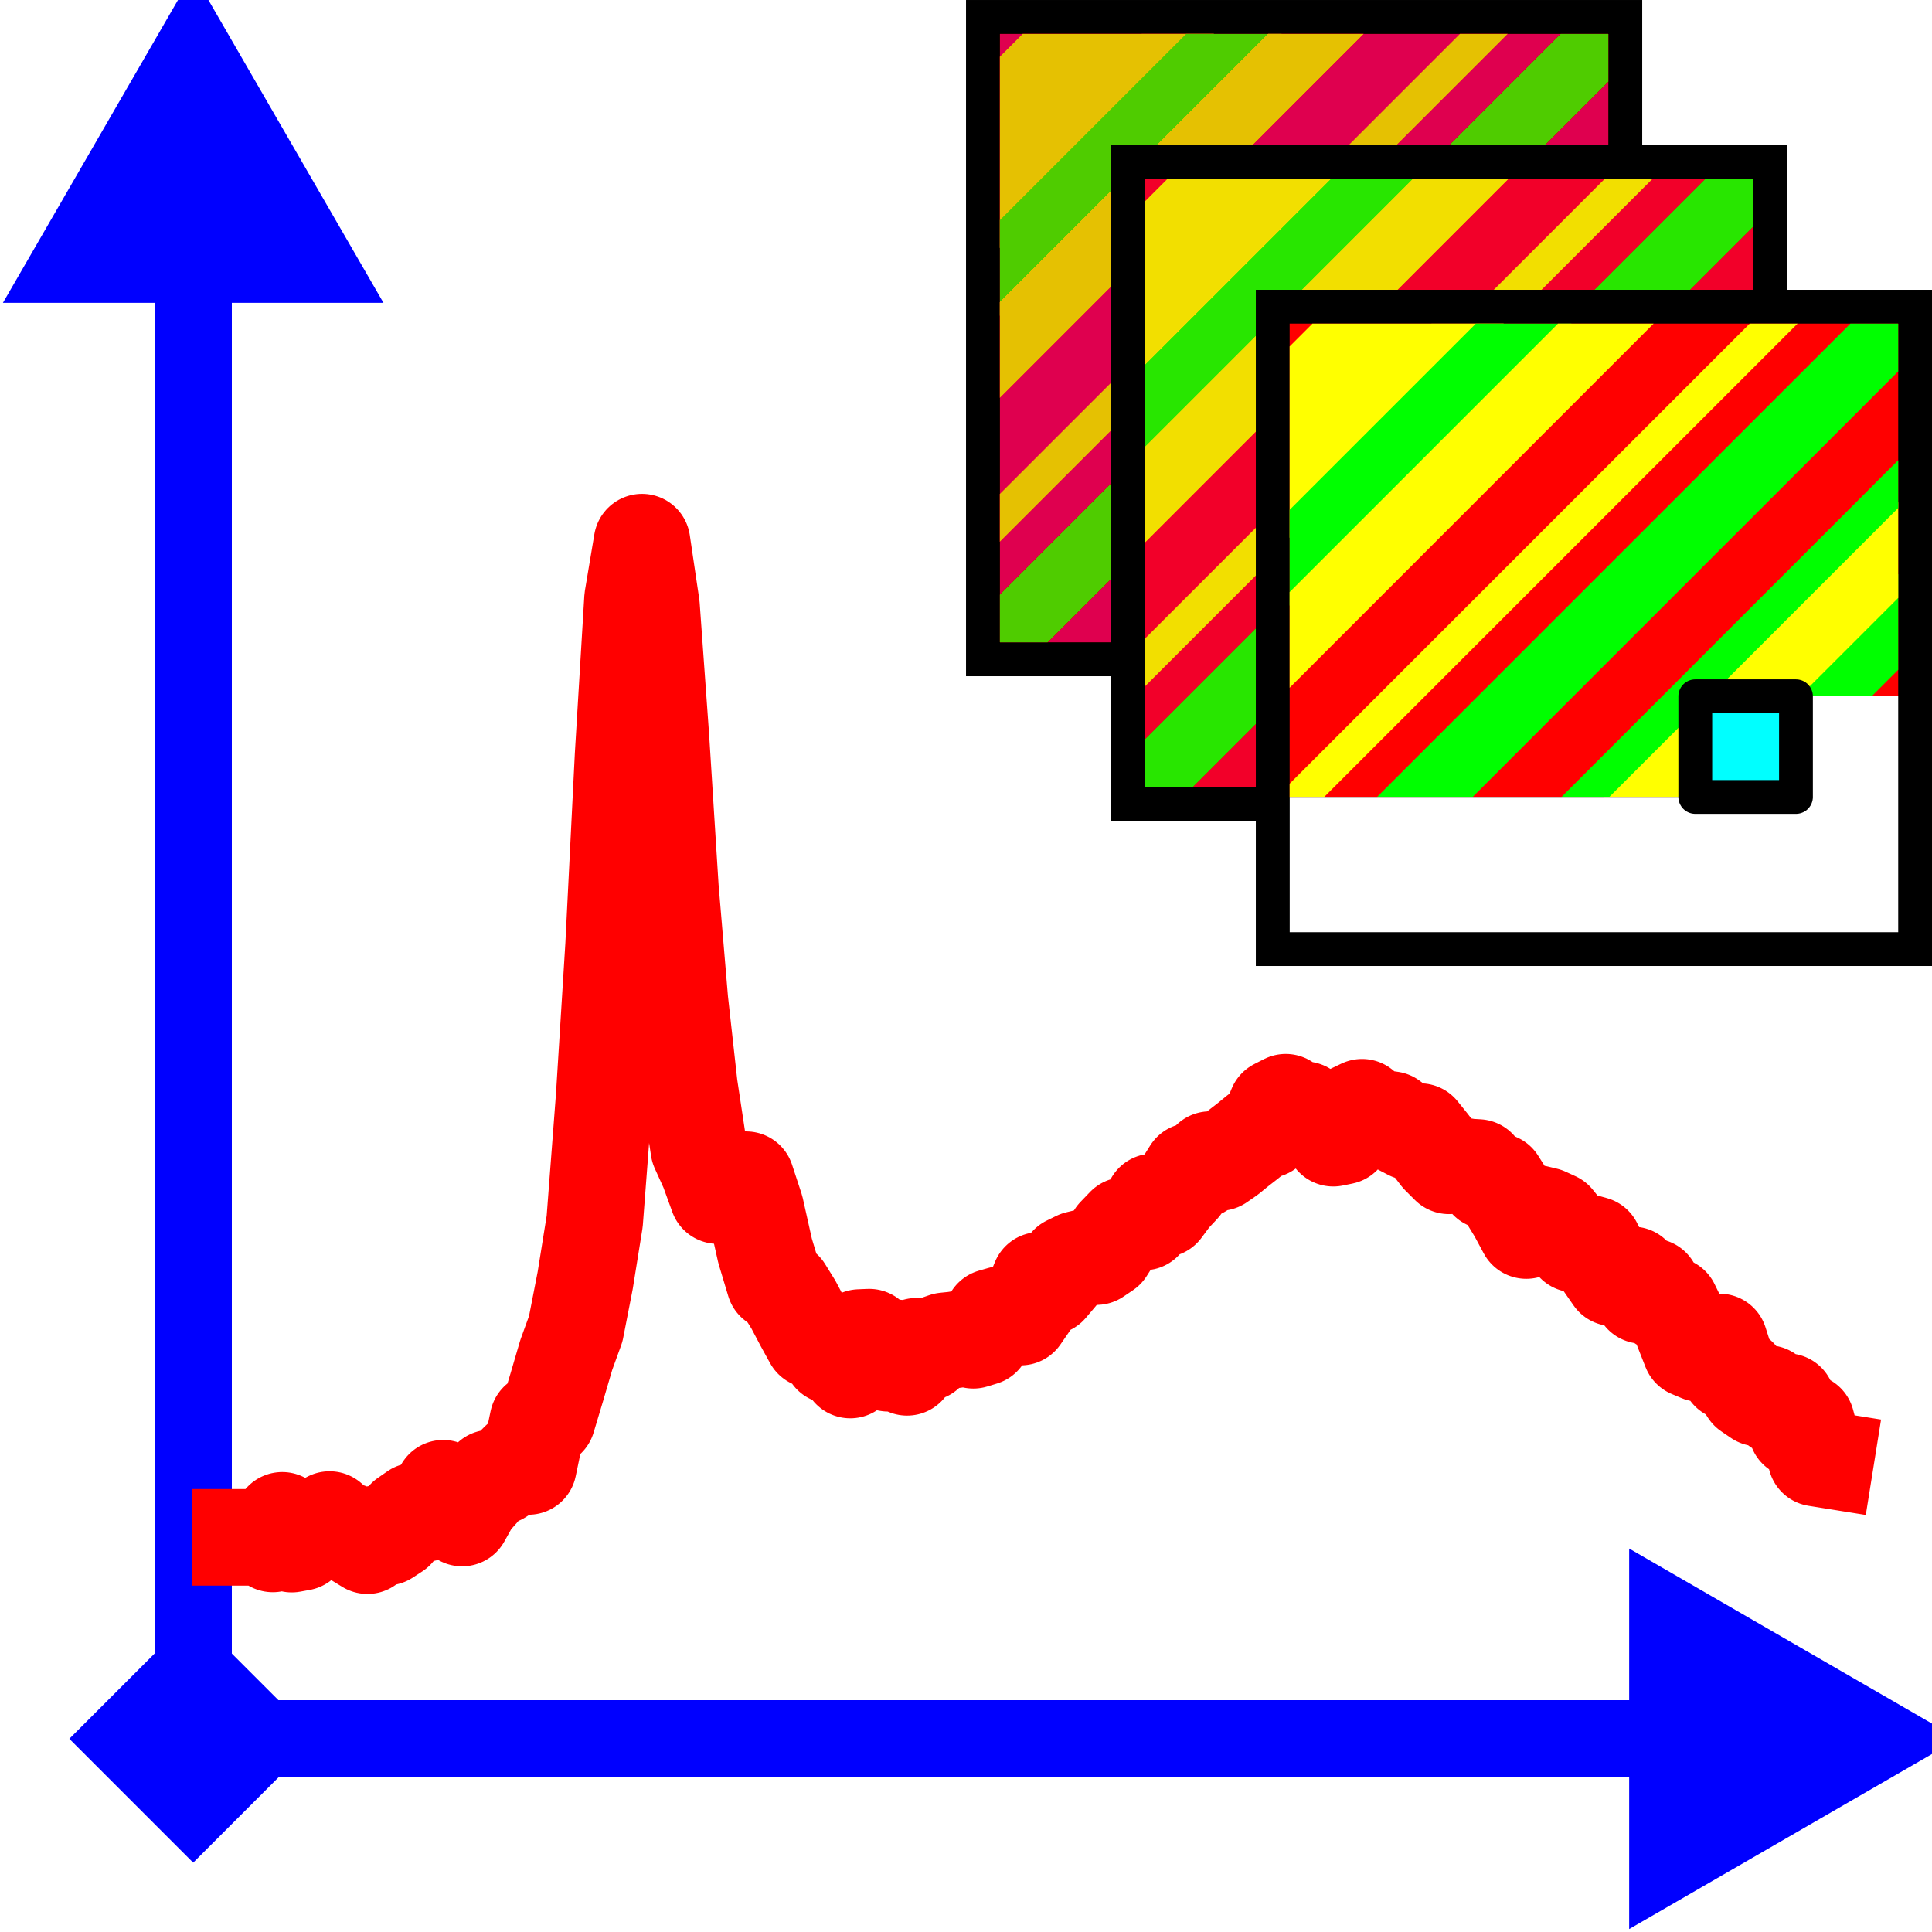
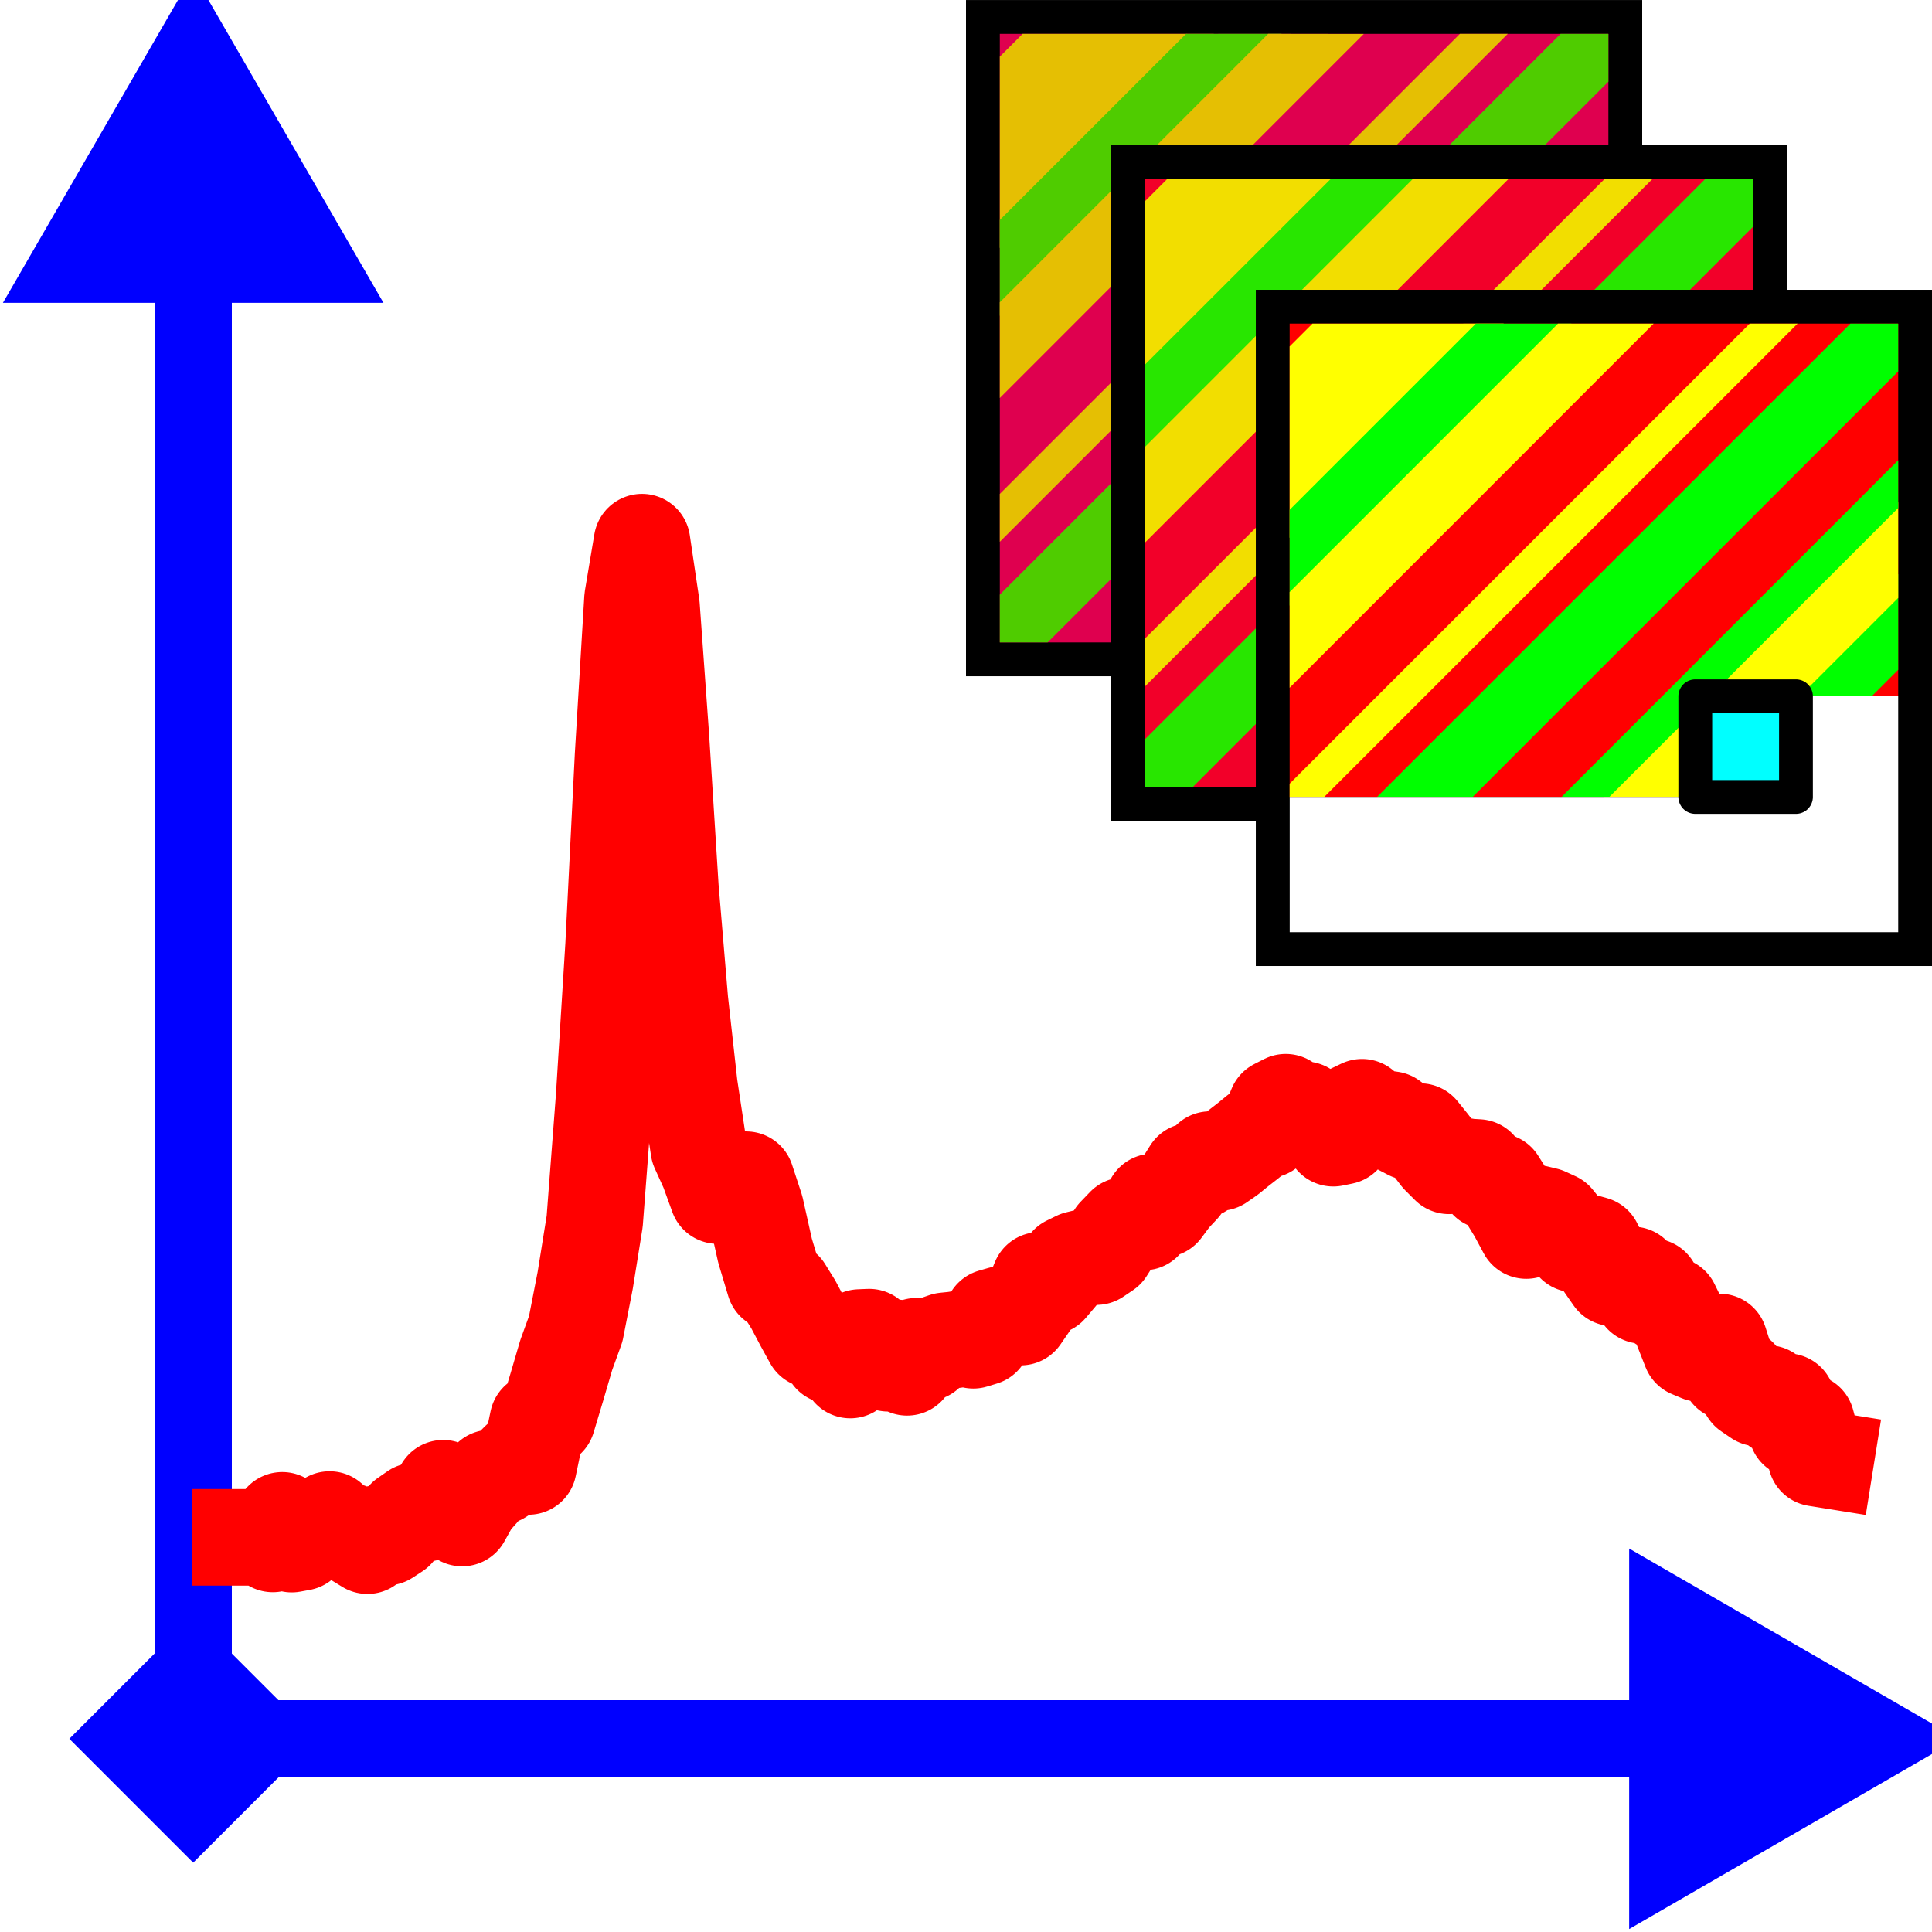
<svg xmlns="http://www.w3.org/2000/svg" width="10mm" height="10mm" version="1.1" viewBox="0 0 10 10">
  <defs>
    <marker id="SquareS" overflow="visible" orient="auto">
      <path transform="scale(.2)" d="m-5-5v10h10v-10h-10z" fill="#00f" fill-rule="evenodd" stroke="#00f" stroke-width="1pt" />
    </marker>
    <marker id="TriangleOutM" overflow="visible" orient="auto">
      <path transform="scale(.4)" d="m5.77 0-8.65 5v-10l8.65 5z" fill="#00f" fill-rule="evenodd" stroke="#00f" stroke-width="1pt" />
    </marker>
    <marker id="TriangleInM" overflow="visible" orient="auto">
      <path transform="scale(-.4)" d="m5.77 0-8.65 5v-10l8.65 5z" fill="#00f" fill-rule="evenodd" stroke="#00f" stroke-width="1pt" />
    </marker>
-     <filter id="filter1915" color-interpolation-filters="sRGB">
-       <feColorMatrix result="color1" type="hueRotate" values="345" />
-       <feColorMatrix result="fbSourceGraphic" type="saturate" values="1" />
-       <feColorMatrix in="fbSourceGraphic" result="fbSourceGraphicAlpha" values="0 0 0 -1 0 0 0 0 -1 0 0 0 0 -1 0 0 0 0 1 0" />
-       <feColorMatrix in="fbSourceGraphic" result="color1" type="hueRotate" values="345" />
-       <feColorMatrix result="fbSourceGraphic" type="saturate" values="1" />
-       <feColorMatrix in="fbSourceGraphic" result="fbSourceGraphicAlpha" values="0 0 0 -1 0 0 0 0 -1 0 0 0 0 -1 0 0 0 0 1 0" />
-       <feColorMatrix in="fbSourceGraphic" result="fbSourceGraphic" values="1 0 0 -0.05 -0 0 1 0 -0.05 -0 0 0 1 -0.05 -0 0 0 0 1 0" />
-       <feColorMatrix in="fbSourceGraphic" result="fbSourceGraphicAlpha" values="0 0 0 -1 0 0 0 0 -1 0 0 0 0 -1 0 0 0 0 1 0" />
-       <feColorMatrix in="fbSourceGraphic" values="1 0 0 -0.05 -0 0 1 0 -0.05 -0 0 0 1 -0.05 -0 0 0 0 1 0" />
-     </filter>
-     <filter id="filter1921" color-interpolation-filters="sRGB">
-       <feColorMatrix result="color1" type="hueRotate" values="345" />
-       <feColorMatrix result="fbSourceGraphic" type="saturate" values="1" />
-       <feColorMatrix in="fbSourceGraphic" result="fbSourceGraphicAlpha" values="0 0 0 -1 0 0 0 0 -1 0 0 0 0 -1 0 0 0 0 1 0" />
-       <feColorMatrix in="fbSourceGraphic" values="1 0 0 -0.05 -0 0 1 0 -0.05 -0 0 0 1 -0.05 -0 0 0 0 1 0" />
-     </filter>
-     <clipPath id="clipPath1480-4-2">
+     <clipPath id="clipPath1480-4">
      <path d="m2.408 288.608v7h5.999v-1.489h3.001v-5.511h-3.001z" fill="#fff" />
    </clipPath>
  </defs>
  <rect x="-2.8060914e-8" y="1.5625e-7" width="10" height="10" fill="#fff" />
  <text x="-1.057" y="4.191" fill="#000000" font-family="sans-serif" font-size="10.583px" letter-spacing="0px" stroke-width=".265" word-spacing="0px" style="line-height:1.25" xml:space="preserve">
    <tspan x="-1.057" y="13.555" stroke-width=".265" />
  </text>
  <path d="m1 1v8h8" fill="none" marker-end="url(#TriangleOutM)" marker-mid="url(#SquareS)" marker-start="url(#TriangleInM)" stroke="#00f" stroke-linejoin="round" stroke-width=".4" />
  <path d="m9.45 7.555-0.05-8e-3 -0.05-0.186-0.05 0.039-0.05-0.145-0.05 0.027-0.05-0.069-0.05 0.023-0.05-0.034-0.05-0.077-0.05-0.023-0.05-0.156-0.05 0.051-0.05 9e-3 -0.05-0.021-0.05-0.127-0.05-0.102-0.05-0.011-0.05-0.085-0.05 0.045-0.05-0.106-0.05 0.015-0.05 1.5e-4 -0.05-0.072-0.05-0.1-0.05-0.014-0.05 0.011-0.05-0.062-0.05-0.062-0.05-0.023-0.05-0.012-0.05 0.089-0.05-0.093-0.05-0.082-0.05-0.079-0.05-2e-3 -0.05-0.07-0.05-3e-3 -0.05-9e-3 -0.05 3e-3 -0.05-0.05-0.05-0.065-0.05-0.062-0.05 2e-3 -0.05-0.026-0.05-0.038-0.05-7e-3 -0.05-0.014-0.05-0.043-0.05 0.024-0.05 0.126-0.049 0.01-0.05-0.066-0.049-0.038-0.049-0.043-0.049 0.01-0.049-0.049-0.049 0.025-0.049 0.118-0.049 0.017-0.049 0.04-0.049 0.038-0.049 0.04-0.049 0.034-0.049-0.015-0.049 0.054-0.049 6e-3 -0.049 0.078-0.049 0.052-0.049 0.066-0.049-0.037-0.049 0.104-0.049 7e-3 -0.049 0.011-0.049 0.051-0.049 0.077-0.049 0.033-0.049 2e-3 -0.049 0.012-0.049 0.024-0.049 0.059-0.049 0.058-0.049-0.032-0.049 0.119-0.049 0.071-0.049-0.022-0.049 8e-3 -0.049 0.014-0.049 0.105-0.049 0.015-0.049-0.01-0.049 8e-3 -0.049 5e-3 -0.049 0.017-0.049 0.045-0.049-0.034-0.049 0.109-0.049-0.1-0.049 0.079-0.049-9e-3 -0.049-0.126-0.049 2e-3 -0.049 0.168-0.049-0.113-0.049 0.038-0.049-0.074-0.049-7e-3 -0.049-0.089-0.049-0.093-0.049-0.079-0.049-0.037-0.049-0.163-0.049-0.219-0.049-0.149-0.049-1e-3 -0.049 0.084-0.049-9.1e-4 -0.049-0.135-0.049-0.108-0.049-0.324-0.049-0.441-0.049-0.583-0.049-0.778-0.049-0.682-0.049-0.331-0.049 0.292-0.049 0.814-0.049 0.982-0.049 0.786-0.049 0.642-0.049 0.305-0.049 0.251-0.049 0.135-0.049 0.167-0.049 0.163-0.049 0.012-0.049 0.235-0.049-0.03-0.049 0.049-0.049 0.032-0.049 9e-3 -0.049 0.064-0.049 0.055-0.049 0.088-0.049-0.088-0.049-0.066-0.049 0.12-0.049 0.011-0.049-0.013-0.049 0.034-0.049 0.069-0.049 0.032-0.049-0.018-0.049 0.062-0.049-0.03-0.049-0.045-0.049-0.014-0.049-0.046-0.049 0.055-0.049-3e-3 -0.049 0.066-0.049 9e-3 -0.049-0.123-0.049 0.122-0.049-0.046-0.049 0.012h-0.068" fill="none" stroke="#f00" stroke-linecap="square" stroke-linejoin="round" stroke-width=".5" />
-   <g transform="matrix(.5 0 0 .5 5 1.5624999e-7)">
-     <rect x="-5.5511151e-17" width="10" height="10" fill="#fff" />
-     <g transform="matrix(.7 0 0 .7 -1.335381 -201.6755)" filter="url(#filter1915)">
+   <g transform="translate(-4.06539 .6796683)">
+     <g transform="matrix(.5 0 0 .5 9.06539 4.612)">
+       <rect y="-10.583" width="7" height="7" stroke-width=".7" />
+       <rect x=".35" y="-10.233" width="6.3" height="6.3" fill="#df004f" stroke-width=".7" />
+       <g shape-rendering="auto">
+         <path d="m6.65-7.64-3.706 3.706 3.704e-4 3.7e-4h0.989l2.717-2.717z" color="#000000" color-rendering="auto" dominant-baseline="auto" fill="#4fcc00" image-rendering="auto" solid-color="#000000" stroke-width=".185" style="font-feature-settings:normal;font-variant-alternates:normal;font-variant-caps:normal;font-variant-ligatures:normal;font-variant-numeric:normal;font-variant-position:normal;isolation:auto;mix-blend-mode:normal;shape-padding:0;text-decoration-color:#000000;text-decoration-line:none;text-decoration-style:solid;text-indent:0;text-orientation:mixed;text-transform:none;white-space:normal" />
+         <path d="m6.155-10.233-5.805 5.805v0.495h0.495l5.805-5.805v-0.495z" color="#000000" color-rendering="auto" dominant-baseline="auto" fill="#4fcc00" image-rendering="auto" solid-color="#000000" stroke-width=".185" style="font-feature-settings:normal;font-variant-alternates:normal;font-variant-caps:normal;font-variant-ligatures:normal;font-variant-numeric:normal;font-variant-position:normal;isolation:auto;mix-blend-mode:normal;shape-padding:0;text-decoration-color:#000000;text-decoration-line:none;text-decoration-style:solid;text-indent:0;text-orientation:mixed;text-transform:none;white-space:normal" />
+         <g transform="matrix(.7 0 0 .7 -1.335381 -212.2589)" fill="#e5bf03">
+           <path transform="matrix(.2645833 0 0 .2645833 1.907687 288.1079)" d="m27.607 1.891-25.717 25.717v2.67l0.002 2e-3 0.664-0.664 27.055-27.055 0.67-0.67z" color="#000000" color-rendering="auto" dominant-baseline="auto" image-rendering="auto" solid-color="#000000" style="font-feature-settings:normal;font-variant-alternates:normal;font-variant-caps:normal;font-variant-ligatures:normal;font-variant-numeric:normal;font-variant-position:normal;isolation:auto;mix-blend-mode:normal;shape-padding:0;text-decoration-color:#000000;text-decoration-line:none;text-decoration-style:solid;text-indent:0;text-orientation:mixed;text-transform:none;white-space:normal" />
+           <path transform="matrix(.2645833 0 0 .2645833 1.907687 288.1079)" d="m35.906 11.877-1.334 1.334-21.363 21.357-1.338 1.336 2e-3 2e-3h5.342l18.691-18.684z" color="#000000" color-rendering="auto" dominant-baseline="auto" image-rendering="auto" solid-color="#000000" style="font-feature-settings:normal;font-variant-alternates:normal;font-variant-caps:normal;font-variant-ligatures:normal;font-variant-numeric:normal;font-variant-position:normal;isolation:auto;mix-blend-mode:normal;shape-padding:0;text-decoration-color:#000000;text-decoration-line:none;text-decoration-style:solid;text-indent:0;text-orientation:mixed;text-transform:none;white-space:normal" />
+           <path transform="matrix(.2645833 0 0 .2645833 1.907687 288.1079)" d="m35.906 23.312-1.334 1.334-9.93 9.922-1.336 1.336 2e-3 2e-3h5.342l7.256-7.252z" color="#000000" color-rendering="auto" dominant-baseline="auto" image-rendering="auto" solid-color="#000000" style="font-feature-settings:normal;font-variant-alternates:normal;font-variant-caps:normal;font-variant-ligatures:normal;font-variant-numeric:normal;font-variant-position:normal;isolation:auto;mix-blend-mode:normal;shape-padding:0;text-decoration-color:#000000;text-decoration-line:none;text-decoration-style:solid;text-indent:0;text-orientation:mixed;text-transform:none;white-space:normal" />
+         </g>
+         <g stroke-width=".185">
+           <path d="m6.65-8.818-0.124 0.123-4.637 4.639-0.124 0.123 3.612e-4 3.7e-4h0.496l4.39-4.391z" color="#000000" color-rendering="auto" dominant-baseline="auto" fill="#4fcc00" image-rendering="auto" solid-color="#000000" style="font-feature-settings:normal;font-variant-alternates:normal;font-variant-caps:normal;font-variant-ligatures:normal;font-variant-numeric:normal;font-variant-position:normal;isolation:auto;mix-blend-mode:normal;shape-padding:0;text-decoration-color:#000000;text-decoration-line:none;text-decoration-style:solid;text-indent:0;text-orientation:mixed;text-transform:none;white-space:normal" />
+           <path d="m0.586-10.233-0.236 0.236v1.98l3.6116e-4 3.71e-4 0.495-0.496 1.226-1.226 0.494-0.494z" color="#000000" color-rendering="auto" dominant-baseline="auto" fill="#e5bf03" image-rendering="auto" solid-color="#000000" style="font-feature-settings:normal;font-variant-alternates:normal;font-variant-caps:normal;font-variant-ligatures:normal;font-variant-numeric:normal;font-variant-position:normal;isolation:auto;mix-blend-mode:normal;shape-padding:0;text-decoration-color:#000000;text-decoration-line:none;text-decoration-style:solid;text-indent:0;text-orientation:mixed;text-transform:none;white-space:normal" />
+           <path d="m2.278-10.233-1.928 1.927v0.991l3.6116e-4 3.71e-4 0.247-0.249 2.423-2.423 0.247-0.247z" color="#000000" color-rendering="auto" dominant-baseline="auto" fill="#4fcc00" image-rendering="auto" solid-color="#000000" style="font-feature-settings:normal;font-variant-alternates:normal;font-variant-caps:normal;font-variant-ligatures:normal;font-variant-numeric:normal;font-variant-position:normal;isolation:auto;mix-blend-mode:normal;shape-padding:0;text-decoration-color:#000000;text-decoration-line:none;text-decoration-style:solid;text-indent:0;text-orientation:mixed;text-transform:none;white-space:normal" />
+           <path d="m3.128-10.233-2.778 2.779v0.99l3.6116e-4 3.71e-4 0.247-0.247 3.273-3.274 0.247-0.247z" color="#000000" color-rendering="auto" dominant-baseline="auto" fill="#e5bf03" image-rendering="auto" solid-color="#000000" style="font-feature-settings:normal;font-variant-alternates:normal;font-variant-caps:normal;font-variant-ligatures:normal;font-variant-numeric:normal;font-variant-position:normal;isolation:auto;mix-blend-mode:normal;shape-padding:0;text-decoration-color:#000000;text-decoration-line:none;text-decoration-style:solid;text-indent:0;text-orientation:mixed;text-transform:none;white-space:normal" />
+         </g>
+       </g>
+     </g>
+     <rect x="9.815" y=".07" width="3.5" height="3.5" stroke-width=".35" />
+     <g transform="matrix(.5 0 0 .5 9.06539 -.6796668)">
+       <rect x="1.85" y="1.85" width="6.3" height="6.3" fill="#f20029" stroke-width=".7" />
+       <g shape-rendering="auto">
+         <path d="m8.15 4.443-3.706 3.706 3.7e-4 3.704e-4h0.989l2.717-2.717z" color="#000000" color-rendering="auto" dominant-baseline="auto" fill="#28e600" image-rendering="auto" solid-color="#000000" stroke-width=".185" style="font-feature-settings:normal;font-variant-alternates:normal;font-variant-caps:normal;font-variant-ligatures:normal;font-variant-numeric:normal;font-variant-position:normal;isolation:auto;mix-blend-mode:normal;shape-padding:0;text-decoration-color:#000000;text-decoration-line:none;text-decoration-style:solid;text-indent:0;text-orientation:mixed;text-transform:none;white-space:normal" />
+         <path d="m7.655 1.85-5.805 5.805v0.495h0.495l5.805-5.805v-0.495z" color="#000000" color-rendering="auto" dominant-baseline="auto" fill="#28e600" image-rendering="auto" solid-color="#000000" stroke-width=".185" style="font-feature-settings:normal;font-variant-alternates:normal;font-variant-caps:normal;font-variant-ligatures:normal;font-variant-numeric:normal;font-variant-position:normal;isolation:auto;mix-blend-mode:normal;shape-padding:0;text-decoration-color:#000000;text-decoration-line:none;text-decoration-style:solid;text-indent:0;text-orientation:mixed;text-transform:none;white-space:normal" />
+         <g transform="matrix(.7 0 0 .7 .164619 -200.1755)" fill="#f2de00">
+           <path transform="matrix(.2645833 0 0 .2645833 1.907687 288.1079)" d="m27.607 1.891-25.717 25.717v2.67l0.002 2e-3 0.664-0.664 27.055-27.055 0.67-0.67z" color="#000000" color-rendering="auto" dominant-baseline="auto" image-rendering="auto" solid-color="#000000" style="font-feature-settings:normal;font-variant-alternates:normal;font-variant-caps:normal;font-variant-ligatures:normal;font-variant-numeric:normal;font-variant-position:normal;isolation:auto;mix-blend-mode:normal;shape-padding:0;text-decoration-color:#000000;text-decoration-line:none;text-decoration-style:solid;text-indent:0;text-orientation:mixed;text-transform:none;white-space:normal" />
+           <path transform="matrix(.2645833 0 0 .2645833 1.907687 288.1079)" d="m35.906 11.877-1.334 1.334-21.363 21.357-1.338 1.336 2e-3 2e-3h5.342l18.691-18.684z" color="#000000" color-rendering="auto" dominant-baseline="auto" image-rendering="auto" solid-color="#000000" style="font-feature-settings:normal;font-variant-alternates:normal;font-variant-caps:normal;font-variant-ligatures:normal;font-variant-numeric:normal;font-variant-position:normal;isolation:auto;mix-blend-mode:normal;shape-padding:0;text-decoration-color:#000000;text-decoration-line:none;text-decoration-style:solid;text-indent:0;text-orientation:mixed;text-transform:none;white-space:normal" />
+           <path transform="matrix(.2645833 0 0 .2645833 1.907687 288.1079)" d="m35.906 23.312-1.334 1.334-9.93 9.922-1.336 1.336 2e-3 2e-3h5.342l7.256-7.252z" color="#000000" color-rendering="auto" dominant-baseline="auto" image-rendering="auto" solid-color="#000000" style="font-feature-settings:normal;font-variant-alternates:normal;font-variant-caps:normal;font-variant-ligatures:normal;font-variant-numeric:normal;font-variant-position:normal;isolation:auto;mix-blend-mode:normal;shape-padding:0;text-decoration-color:#000000;text-decoration-line:none;text-decoration-style:solid;text-indent:0;text-orientation:mixed;text-transform:none;white-space:normal" />
+         </g>
+         <g stroke-width=".185">
+           <path d="m8.15 3.265-0.124 0.123-4.637 4.639-0.124 0.123 3.61e-4 3.704e-4h0.496l4.39-4.391z" color="#000000" color-rendering="auto" dominant-baseline="auto" fill="#28e600" image-rendering="auto" solid-color="#000000" style="font-feature-settings:normal;font-variant-alternates:normal;font-variant-caps:normal;font-variant-ligatures:normal;font-variant-numeric:normal;font-variant-position:normal;isolation:auto;mix-blend-mode:normal;shape-padding:0;text-decoration-color:#000000;text-decoration-line:none;text-decoration-style:solid;text-indent:0;text-orientation:mixed;text-transform:none;white-space:normal" />
+           <path d="m2.086 1.85-0.236 0.236v1.98l3.62e-4 3.704e-4 0.495-0.496 1.226-1.226 0.494-0.494z" color="#000000" color-rendering="auto" dominant-baseline="auto" fill="#f2de00" image-rendering="auto" solid-color="#000000" style="font-feature-settings:normal;font-variant-alternates:normal;font-variant-caps:normal;font-variant-ligatures:normal;font-variant-numeric:normal;font-variant-position:normal;isolation:auto;mix-blend-mode:normal;shape-padding:0;text-decoration-color:#000000;text-decoration-line:none;text-decoration-style:solid;text-indent:0;text-orientation:mixed;text-transform:none;white-space:normal" />
+           <path d="m3.778 1.85-1.928 1.927v0.991l3.62e-4 3.704e-4 0.247-0.249 2.423-2.423 0.247-0.247z" color="#000000" color-rendering="auto" dominant-baseline="auto" fill="#28e600" image-rendering="auto" solid-color="#000000" style="font-feature-settings:normal;font-variant-alternates:normal;font-variant-caps:normal;font-variant-ligatures:normal;font-variant-numeric:normal;font-variant-position:normal;isolation:auto;mix-blend-mode:normal;shape-padding:0;text-decoration-color:#000000;text-decoration-line:none;text-decoration-style:solid;text-indent:0;text-orientation:mixed;text-transform:none;white-space:normal" />
+           <path d="m4.628 1.85-2.778 2.779v0.99l3.62e-4 3.704e-4 0.247-0.247 3.273-3.274 0.247-0.247z" color="#000000" color-rendering="auto" dominant-baseline="auto" fill="#f2de00" image-rendering="auto" solid-color="#000000" style="font-feature-settings:normal;font-variant-alternates:normal;font-variant-caps:normal;font-variant-ligatures:normal;font-variant-numeric:normal;font-variant-position:normal;isolation:auto;mix-blend-mode:normal;shape-padding:0;text-decoration-color:#000000;text-decoration-line:none;text-decoration-style:solid;text-indent:0;text-orientation:mixed;text-transform:none;white-space:normal" />
+         </g>
+       </g>
+     </g>
+     <g transform="matrix(.35 0 0 .35 9.8977 -100.0174)">
      <rect x="1.908" y="288.108" width="10" height="10" />
      <text x="0.85" y="292.299" fill="#000000" font-family="sans-serif" font-size="10.583px" letter-spacing="0px" stroke-width=".265" word-spacing="0px" style="line-height:1.25" xml:space="preserve">
        <tspan x="0.85" y="301.663" stroke-width=".265" />
      </text>
-       <rect x="2.408" y="288.608" width="9" height="9" fill="#f00" />
-       <g shape-rendering="auto">
-         <path transform="matrix(.2645833 0 0 .2645833 1.907687 288.1079)" d="m35.906 15.893-20.012 20.012 2e-3 2e-3h5.342l14.668-14.668z" color="#000000" color-rendering="auto" dominant-baseline="auto" fill="#0f0" image-rendering="auto" solid-color="#000000" style="font-feature-settings:normal;font-variant-alternates:normal;font-variant-caps:normal;font-variant-ligatures:normal;font-variant-numeric:normal;font-variant-position:normal;isolation:auto;mix-blend-mode:normal;shape-padding:0;text-decoration-color:#000000;text-decoration-line:none;text-decoration-style:solid;text-indent:0;text-orientation:mixed;text-transform:none;white-space:normal" />
-         <path transform="matrix(.2645833 0 0 .2645833 1.907687 288.1079)" d="m33.234 1.891-31.344 31.342v2.674h2.672l31.344-31.344v-2.672z" color="#000000" color-rendering="auto" dominant-baseline="auto" fill="#0f0" image-rendering="auto" solid-color="#000000" style="font-feature-settings:normal;font-variant-alternates:normal;font-variant-caps:normal;font-variant-ligatures:normal;font-variant-numeric:normal;font-variant-position:normal;isolation:auto;mix-blend-mode:normal;shape-padding:0;text-decoration-color:#000000;text-decoration-line:none;text-decoration-style:solid;text-indent:0;text-orientation:mixed;text-transform:none;white-space:normal" />
-         <g fill="#ff0">
-           <path transform="matrix(.2645833 0 0 .2645833 1.907687 288.1079)" d="m27.607 1.891-25.717 25.717v2.67l0.002 2e-3 0.664-0.664 27.055-27.055 0.67-0.67z" color="#000000" color-rendering="auto" dominant-baseline="auto" image-rendering="auto" solid-color="#000000" style="font-feature-settings:normal;font-variant-alternates:normal;font-variant-caps:normal;font-variant-ligatures:normal;font-variant-numeric:normal;font-variant-position:normal;isolation:auto;mix-blend-mode:normal;shape-padding:0;text-decoration-color:#000000;text-decoration-line:none;text-decoration-style:solid;text-indent:0;text-orientation:mixed;text-transform:none;white-space:normal" />
-           <path transform="matrix(.2645833 0 0 .2645833 1.907687 288.1079)" d="m35.906 11.877-1.334 1.334-21.363 21.357-1.338 1.336 2e-3 2e-3h5.342l18.691-18.684z" color="#000000" color-rendering="auto" dominant-baseline="auto" image-rendering="auto" solid-color="#000000" style="font-feature-settings:normal;font-variant-alternates:normal;font-variant-caps:normal;font-variant-ligatures:normal;font-variant-numeric:normal;font-variant-position:normal;isolation:auto;mix-blend-mode:normal;shape-padding:0;text-decoration-color:#000000;text-decoration-line:none;text-decoration-style:solid;text-indent:0;text-orientation:mixed;text-transform:none;white-space:normal" />
-           <path transform="matrix(.2645833 0 0 .2645833 1.907687 288.1079)" d="m35.906 23.312-1.334 1.334-9.93 9.922-1.336 1.336 2e-3 2e-3h5.342l7.256-7.252z" color="#000000" color-rendering="auto" dominant-baseline="auto" image-rendering="auto" solid-color="#000000" style="font-feature-settings:normal;font-variant-alternates:normal;font-variant-caps:normal;font-variant-ligatures:normal;font-variant-numeric:normal;font-variant-position:normal;isolation:auto;mix-blend-mode:normal;shape-padding:0;text-decoration-color:#000000;text-decoration-line:none;text-decoration-style:solid;text-indent:0;text-orientation:mixed;text-transform:none;white-space:normal" />
-         </g>
-         <path transform="matrix(.2645833 0 0 .2645833 1.907687 288.1079)" d="m35.906 9.529-0.67 0.664-25.039 25.047-0.672 0.664 0.002 2e-3h2.676l23.703-23.711z" color="#000000" color-rendering="auto" dominant-baseline="auto" fill="#0f0" image-rendering="auto" solid-color="#000000" style="font-feature-settings:normal;font-variant-alternates:normal;font-variant-caps:normal;font-variant-ligatures:normal;font-variant-numeric:normal;font-variant-position:normal;isolation:auto;mix-blend-mode:normal;shape-padding:0;text-decoration-color:#000000;text-decoration-line:none;text-decoration-style:solid;text-indent:0;text-orientation:mixed;text-transform:none;white-space:normal" />
-         <path transform="matrix(.2645833 0 0 .2645833 1.907687 288.1079)" d="m3.166 1.891-1.275 1.275v10.693l0.002 2e-3 2.672-2.68 6.621-6.621 2.67-2.67z" color="#000000" color-rendering="auto" dominant-baseline="auto" fill="#ff0" image-rendering="auto" solid-color="#000000" style="font-feature-settings:normal;font-variant-alternates:normal;font-variant-caps:normal;font-variant-ligatures:normal;font-variant-numeric:normal;font-variant-position:normal;isolation:auto;mix-blend-mode:normal;shape-padding:0;text-decoration-color:#000000;text-decoration-line:none;text-decoration-style:solid;text-indent:0;text-orientation:mixed;text-transform:none;white-space:normal" />
-         <path transform="matrix(.2645833 0 0 .2645833 1.907687 288.1079)" d="m12.299 1.891-10.408 10.406v5.35l0.002 2e-3 1.336-1.344 13.08-13.08 1.334-1.334z" color="#000000" color-rendering="auto" dominant-baseline="auto" fill="#0f0" image-rendering="auto" solid-color="#000000" style="font-feature-settings:normal;font-variant-alternates:normal;font-variant-caps:normal;font-variant-ligatures:normal;font-variant-numeric:normal;font-variant-position:normal;isolation:auto;mix-blend-mode:normal;shape-padding:0;text-decoration-color:#000000;text-decoration-line:none;text-decoration-style:solid;text-indent:0;text-orientation:mixed;text-transform:none;white-space:normal" />
-         <path transform="matrix(.2645833 0 0 .2645833 1.907687 288.1079)" d="m16.891 1.891-15 15.004v5.344l0.002 2e-3 1.336-1.336 17.672-17.68 1.334-1.334z" color="#000000" color-rendering="auto" dominant-baseline="auto" fill="#ff0" image-rendering="auto" solid-color="#000000" style="font-feature-settings:normal;font-variant-alternates:normal;font-variant-caps:normal;font-variant-ligatures:normal;font-variant-numeric:normal;font-variant-position:normal;isolation:auto;mix-blend-mode:normal;shape-padding:0;text-decoration-color:#000000;text-decoration-line:none;text-decoration-style:solid;text-indent:0;text-orientation:mixed;text-transform:none;white-space:normal" />
-       </g>
-     </g>
-     <g transform="matrix(.7 0 0 .7 .1646197 -200.1755)" filter="url(#filter1921)">
-       <rect x="1.908" y="288.108" width="10" height="10" />
-       <text x="0.85" y="292.299" fill="#000000" font-family="sans-serif" font-size="10.583px" letter-spacing="0px" stroke-width=".265" word-spacing="0px" style="line-height:1.25" xml:space="preserve">
-         <tspan x="0.85" y="301.663" stroke-width=".265" />
-       </text>
-       <rect x="2.408" y="288.608" width="9" height="9" fill="#f00" />
-       <g shape-rendering="auto">
-         <path transform="matrix(.2645833 0 0 .2645833 1.907687 288.1079)" d="m35.906 15.893-20.012 20.012 2e-3 2e-3h5.342l14.668-14.668z" color="#000000" color-rendering="auto" dominant-baseline="auto" fill="#0f0" image-rendering="auto" solid-color="#000000" style="font-feature-settings:normal;font-variant-alternates:normal;font-variant-caps:normal;font-variant-ligatures:normal;font-variant-numeric:normal;font-variant-position:normal;isolation:auto;mix-blend-mode:normal;shape-padding:0;text-decoration-color:#000000;text-decoration-line:none;text-decoration-style:solid;text-indent:0;text-orientation:mixed;text-transform:none;white-space:normal" />
-         <path transform="matrix(.2645833 0 0 .2645833 1.907687 288.1079)" d="m33.234 1.891-31.344 31.342v2.674h2.672l31.344-31.344v-2.672z" color="#000000" color-rendering="auto" dominant-baseline="auto" fill="#0f0" image-rendering="auto" solid-color="#000000" style="font-feature-settings:normal;font-variant-alternates:normal;font-variant-caps:normal;font-variant-ligatures:normal;font-variant-numeric:normal;font-variant-position:normal;isolation:auto;mix-blend-mode:normal;shape-padding:0;text-decoration-color:#000000;text-decoration-line:none;text-decoration-style:solid;text-indent:0;text-orientation:mixed;text-transform:none;white-space:normal" />
-         <g fill="#ff0">
-           <path transform="matrix(.2645833 0 0 .2645833 1.907687 288.1079)" d="m27.607 1.891-25.717 25.717v2.67l0.002 2e-3 0.664-0.664 27.055-27.055 0.67-0.67z" color="#000000" color-rendering="auto" dominant-baseline="auto" image-rendering="auto" solid-color="#000000" style="font-feature-settings:normal;font-variant-alternates:normal;font-variant-caps:normal;font-variant-ligatures:normal;font-variant-numeric:normal;font-variant-position:normal;isolation:auto;mix-blend-mode:normal;shape-padding:0;text-decoration-color:#000000;text-decoration-line:none;text-decoration-style:solid;text-indent:0;text-orientation:mixed;text-transform:none;white-space:normal" />
-           <path transform="matrix(.2645833 0 0 .2645833 1.907687 288.1079)" d="m35.906 11.877-1.334 1.334-21.363 21.357-1.338 1.336 2e-3 2e-3h5.342l18.691-18.684z" color="#000000" color-rendering="auto" dominant-baseline="auto" image-rendering="auto" solid-color="#000000" style="font-feature-settings:normal;font-variant-alternates:normal;font-variant-caps:normal;font-variant-ligatures:normal;font-variant-numeric:normal;font-variant-position:normal;isolation:auto;mix-blend-mode:normal;shape-padding:0;text-decoration-color:#000000;text-decoration-line:none;text-decoration-style:solid;text-indent:0;text-orientation:mixed;text-transform:none;white-space:normal" />
-           <path transform="matrix(.2645833 0 0 .2645833 1.907687 288.1079)" d="m35.906 23.312-1.334 1.334-9.93 9.922-1.336 1.336 2e-3 2e-3h5.342l7.256-7.252z" color="#000000" color-rendering="auto" dominant-baseline="auto" image-rendering="auto" solid-color="#000000" style="font-feature-settings:normal;font-variant-alternates:normal;font-variant-caps:normal;font-variant-ligatures:normal;font-variant-numeric:normal;font-variant-position:normal;isolation:auto;mix-blend-mode:normal;shape-padding:0;text-decoration-color:#000000;text-decoration-line:none;text-decoration-style:solid;text-indent:0;text-orientation:mixed;text-transform:none;white-space:normal" />
-         </g>
-         <path transform="matrix(.2645833 0 0 .2645833 1.907687 288.1079)" d="m35.906 9.529-0.67 0.664-25.039 25.047-0.672 0.664 0.002 2e-3h2.676l23.703-23.711z" color="#000000" color-rendering="auto" dominant-baseline="auto" fill="#0f0" image-rendering="auto" solid-color="#000000" style="font-feature-settings:normal;font-variant-alternates:normal;font-variant-caps:normal;font-variant-ligatures:normal;font-variant-numeric:normal;font-variant-position:normal;isolation:auto;mix-blend-mode:normal;shape-padding:0;text-decoration-color:#000000;text-decoration-line:none;text-decoration-style:solid;text-indent:0;text-orientation:mixed;text-transform:none;white-space:normal" />
-         <path transform="matrix(.2645833 0 0 .2645833 1.907687 288.1079)" d="m3.166 1.891-1.275 1.275v10.693l0.002 2e-3 2.672-2.68 6.621-6.621 2.67-2.67z" color="#000000" color-rendering="auto" dominant-baseline="auto" fill="#ff0" image-rendering="auto" solid-color="#000000" style="font-feature-settings:normal;font-variant-alternates:normal;font-variant-caps:normal;font-variant-ligatures:normal;font-variant-numeric:normal;font-variant-position:normal;isolation:auto;mix-blend-mode:normal;shape-padding:0;text-decoration-color:#000000;text-decoration-line:none;text-decoration-style:solid;text-indent:0;text-orientation:mixed;text-transform:none;white-space:normal" />
-         <path transform="matrix(.2645833 0 0 .2645833 1.907687 288.1079)" d="m12.299 1.891-10.408 10.406v5.35l0.002 2e-3 1.336-1.344 13.08-13.08 1.334-1.334z" color="#000000" color-rendering="auto" dominant-baseline="auto" fill="#0f0" image-rendering="auto" solid-color="#000000" style="font-feature-settings:normal;font-variant-alternates:normal;font-variant-caps:normal;font-variant-ligatures:normal;font-variant-numeric:normal;font-variant-position:normal;isolation:auto;mix-blend-mode:normal;shape-padding:0;text-decoration-color:#000000;text-decoration-line:none;text-decoration-style:solid;text-indent:0;text-orientation:mixed;text-transform:none;white-space:normal" />
-         <path transform="matrix(.2645833 0 0 .2645833 1.907687 288.1079)" d="m16.891 1.891-15 15.004v5.344l0.002 2e-3 1.336-1.336 17.672-17.68 1.334-1.334z" color="#000000" color-rendering="auto" dominant-baseline="auto" fill="#ff0" image-rendering="auto" solid-color="#000000" style="font-feature-settings:normal;font-variant-alternates:normal;font-variant-caps:normal;font-variant-ligatures:normal;font-variant-numeric:normal;font-variant-position:normal;isolation:auto;mix-blend-mode:normal;shape-padding:0;text-decoration-color:#000000;text-decoration-line:none;text-decoration-style:solid;text-indent:0;text-orientation:mixed;text-transform:none;white-space:normal" />
-       </g>
-     </g>
-     <g transform="matrix(.7 0 0 .7 1.664619 -198.6755)">
-       <rect x="1.908" y="288.108" width="10" height="10" />
-       <text x="0.85" y="292.299" fill="#000000" font-family="sans-serif" font-size="10.583px" letter-spacing="0px" stroke-width=".265" word-spacing="0px" style="line-height:1.25" xml:space="preserve">
-         <tspan x="0.85" y="301.663" stroke-width=".265" />
-       </text>
-       <g clip-path="url(#clipPath1480-4-2)">
+       <g clip-path="url(#clipPath1480-4)">
        <rect x="2.408" y="288.608" width="9" height="9" fill="#f00" />
        <g shape-rendering="auto">
          <path transform="matrix(.2645833 0 0 .2645833 1.907687 288.1079)" d="m35.906 15.893-20.012 20.012 2e-3 2e-3h5.342l14.668-14.668z" color="#000000" color-rendering="auto" dominant-baseline="auto" fill="#0f0" image-rendering="auto" solid-color="#000000" style="font-feature-settings:normal;font-variant-alternates:normal;font-variant-caps:normal;font-variant-ligatures:normal;font-variant-numeric:normal;font-variant-position:normal;isolation:auto;mix-blend-mode:normal;shape-padding:0;text-decoration-color:#000000;text-decoration-line:none;text-decoration-style:solid;text-indent:0;text-orientation:mixed;text-transform:none;white-space:normal" />
          <path transform="matrix(.2645833 0 0 .2645833 1.907687 288.1079)" d="m33.234 1.891-31.344 31.342v2.674h2.672l31.344-31.344v-2.672z" color="#000000" color-rendering="auto" dominant-baseline="auto" fill="#0f0" image-rendering="auto" solid-color="#000000" style="font-feature-settings:normal;font-variant-alternates:normal;font-variant-caps:normal;font-variant-ligatures:normal;font-variant-numeric:normal;font-variant-position:normal;isolation:auto;mix-blend-mode:normal;shape-padding:0;text-decoration-color:#000000;text-decoration-line:none;text-decoration-style:solid;text-indent:0;text-orientation:mixed;text-transform:none;white-space:normal" />
          <g fill="#ff0">
            <path transform="matrix(.2645833 0 0 .2645833 1.907687 288.1079)" d="m27.607 1.891-25.717 25.717v2.67l0.002 2e-3 0.664-0.664 27.055-27.055 0.67-0.67z" color="#000000" color-rendering="auto" dominant-baseline="auto" image-rendering="auto" solid-color="#000000" style="font-feature-settings:normal;font-variant-alternates:normal;font-variant-caps:normal;font-variant-ligatures:normal;font-variant-numeric:normal;font-variant-position:normal;isolation:auto;mix-blend-mode:normal;shape-padding:0;text-decoration-color:#000000;text-decoration-line:none;text-decoration-style:solid;text-indent:0;text-orientation:mixed;text-transform:none;white-space:normal" />
            <path transform="matrix(.2645833 0 0 .2645833 1.907687 288.1079)" d="m35.906 11.877-1.334 1.334-21.363 21.357-1.338 1.336 2e-3 2e-3h5.342l18.691-18.684z" color="#000000" color-rendering="auto" dominant-baseline="auto" image-rendering="auto" solid-color="#000000" style="font-feature-settings:normal;font-variant-alternates:normal;font-variant-caps:normal;font-variant-ligatures:normal;font-variant-numeric:normal;font-variant-position:normal;isolation:auto;mix-blend-mode:normal;shape-padding:0;text-decoration-color:#000000;text-decoration-line:none;text-decoration-style:solid;text-indent:0;text-orientation:mixed;text-transform:none;white-space:normal" />
            <path transform="matrix(.2645833 0 0 .2645833 1.907687 288.1079)" d="m35.906 23.312-1.334 1.334-9.93 9.922-1.336 1.336 2e-3 2e-3h5.342l7.256-7.252z" color="#000000" color-rendering="auto" dominant-baseline="auto" image-rendering="auto" solid-color="#000000" style="font-feature-settings:normal;font-variant-alternates:normal;font-variant-caps:normal;font-variant-ligatures:normal;font-variant-numeric:normal;font-variant-position:normal;isolation:auto;mix-blend-mode:normal;shape-padding:0;text-decoration-color:#000000;text-decoration-line:none;text-decoration-style:solid;text-indent:0;text-orientation:mixed;text-transform:none;white-space:normal" />
          </g>
          <path transform="matrix(.2645833 0 0 .2645833 1.907687 288.1079)" d="m35.906 9.529-0.67 0.664-25.039 25.047-0.672 0.664 0.002 2e-3h2.676l23.703-23.711z" color="#000000" color-rendering="auto" dominant-baseline="auto" fill="#0f0" image-rendering="auto" solid-color="#000000" style="font-feature-settings:normal;font-variant-alternates:normal;font-variant-caps:normal;font-variant-ligatures:normal;font-variant-numeric:normal;font-variant-position:normal;isolation:auto;mix-blend-mode:normal;shape-padding:0;text-decoration-color:#000000;text-decoration-line:none;text-decoration-style:solid;text-indent:0;text-orientation:mixed;text-transform:none;white-space:normal" />
          <path transform="matrix(.2645833 0 0 .2645833 1.907687 288.1079)" d="m3.166 1.891-1.275 1.275v10.693l0.002 2e-3 2.672-2.68 6.621-6.621 2.67-2.67z" color="#000000" color-rendering="auto" dominant-baseline="auto" fill="#ff0" image-rendering="auto" solid-color="#000000" style="font-feature-settings:normal;font-variant-alternates:normal;font-variant-caps:normal;font-variant-ligatures:normal;font-variant-numeric:normal;font-variant-position:normal;isolation:auto;mix-blend-mode:normal;shape-padding:0;text-decoration-color:#000000;text-decoration-line:none;text-decoration-style:solid;text-indent:0;text-orientation:mixed;text-transform:none;white-space:normal" />
          <path transform="matrix(.2645833 0 0 .2645833 1.907687 288.1079)" d="m12.299 1.891-10.408 10.406v5.35l0.002 2e-3 1.336-1.344 13.08-13.08 1.334-1.334z" color="#000000" color-rendering="auto" dominant-baseline="auto" fill="#0f0" image-rendering="auto" solid-color="#000000" style="font-feature-settings:normal;font-variant-alternates:normal;font-variant-caps:normal;font-variant-ligatures:normal;font-variant-numeric:normal;font-variant-position:normal;isolation:auto;mix-blend-mode:normal;shape-padding:0;text-decoration-color:#000000;text-decoration-line:none;text-decoration-style:solid;text-indent:0;text-orientation:mixed;text-transform:none;white-space:normal" />
          <path transform="matrix(.2645833 0 0 .2645833 1.907687 288.1079)" d="m16.891 1.891-15 15.004v5.344l0.002 2e-3 1.336-1.336 17.672-17.68 1.334-1.334z" color="#000000" color-rendering="auto" dominant-baseline="auto" fill="#ff0" image-rendering="auto" solid-color="#000000" style="font-feature-settings:normal;font-variant-alternates:normal;font-variant-caps:normal;font-variant-ligatures:normal;font-variant-numeric:normal;font-variant-position:normal;isolation:auto;mix-blend-mode:normal;shape-padding:0;text-decoration-color:#000000;text-decoration-line:none;text-decoration-style:solid;text-indent:0;text-orientation:mixed;text-transform:none;white-space:normal" />
        </g>
      </g>
      <path d="m9.896 294.119v1.489h-7.487v2h8.999v-3.489z" fill="#fff" />
      <rect x="8.407" y="294.119" width="1.489" height="1.489" fill="#0ff" stroke="#000" stroke-linecap="square" stroke-linejoin="round" stroke-width=".5" />
    </g>
  </g>
</svg>
